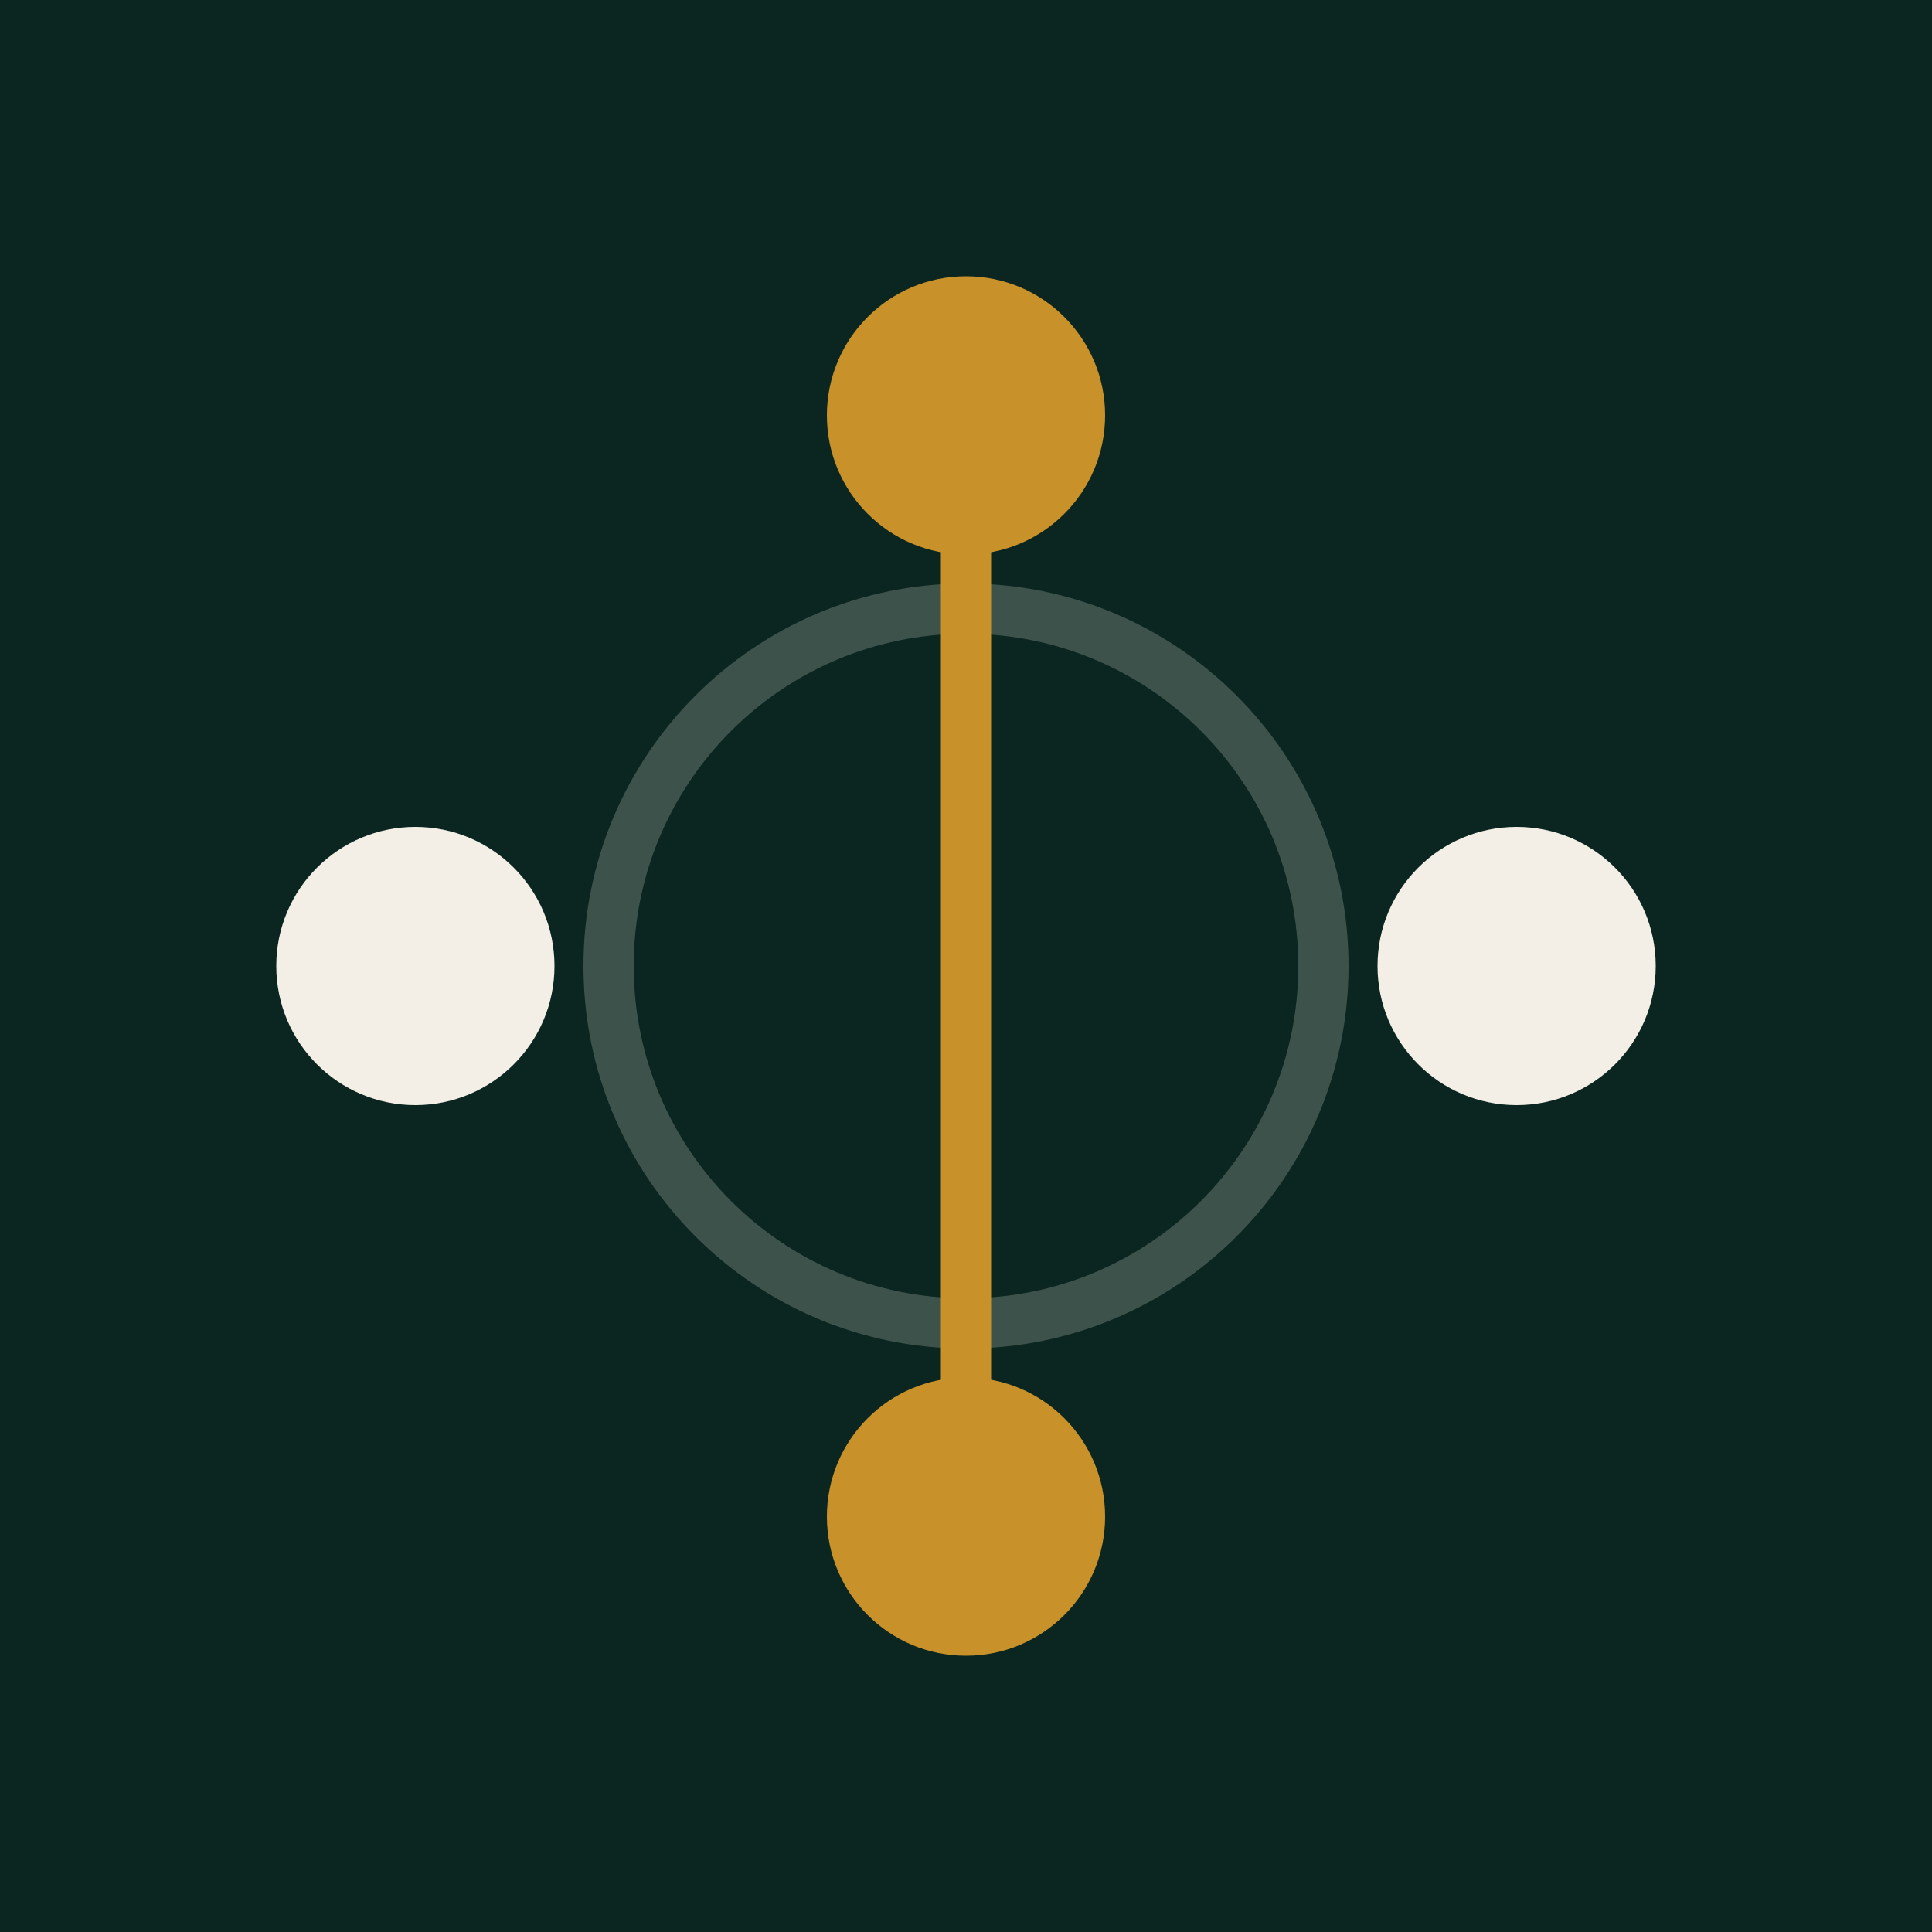
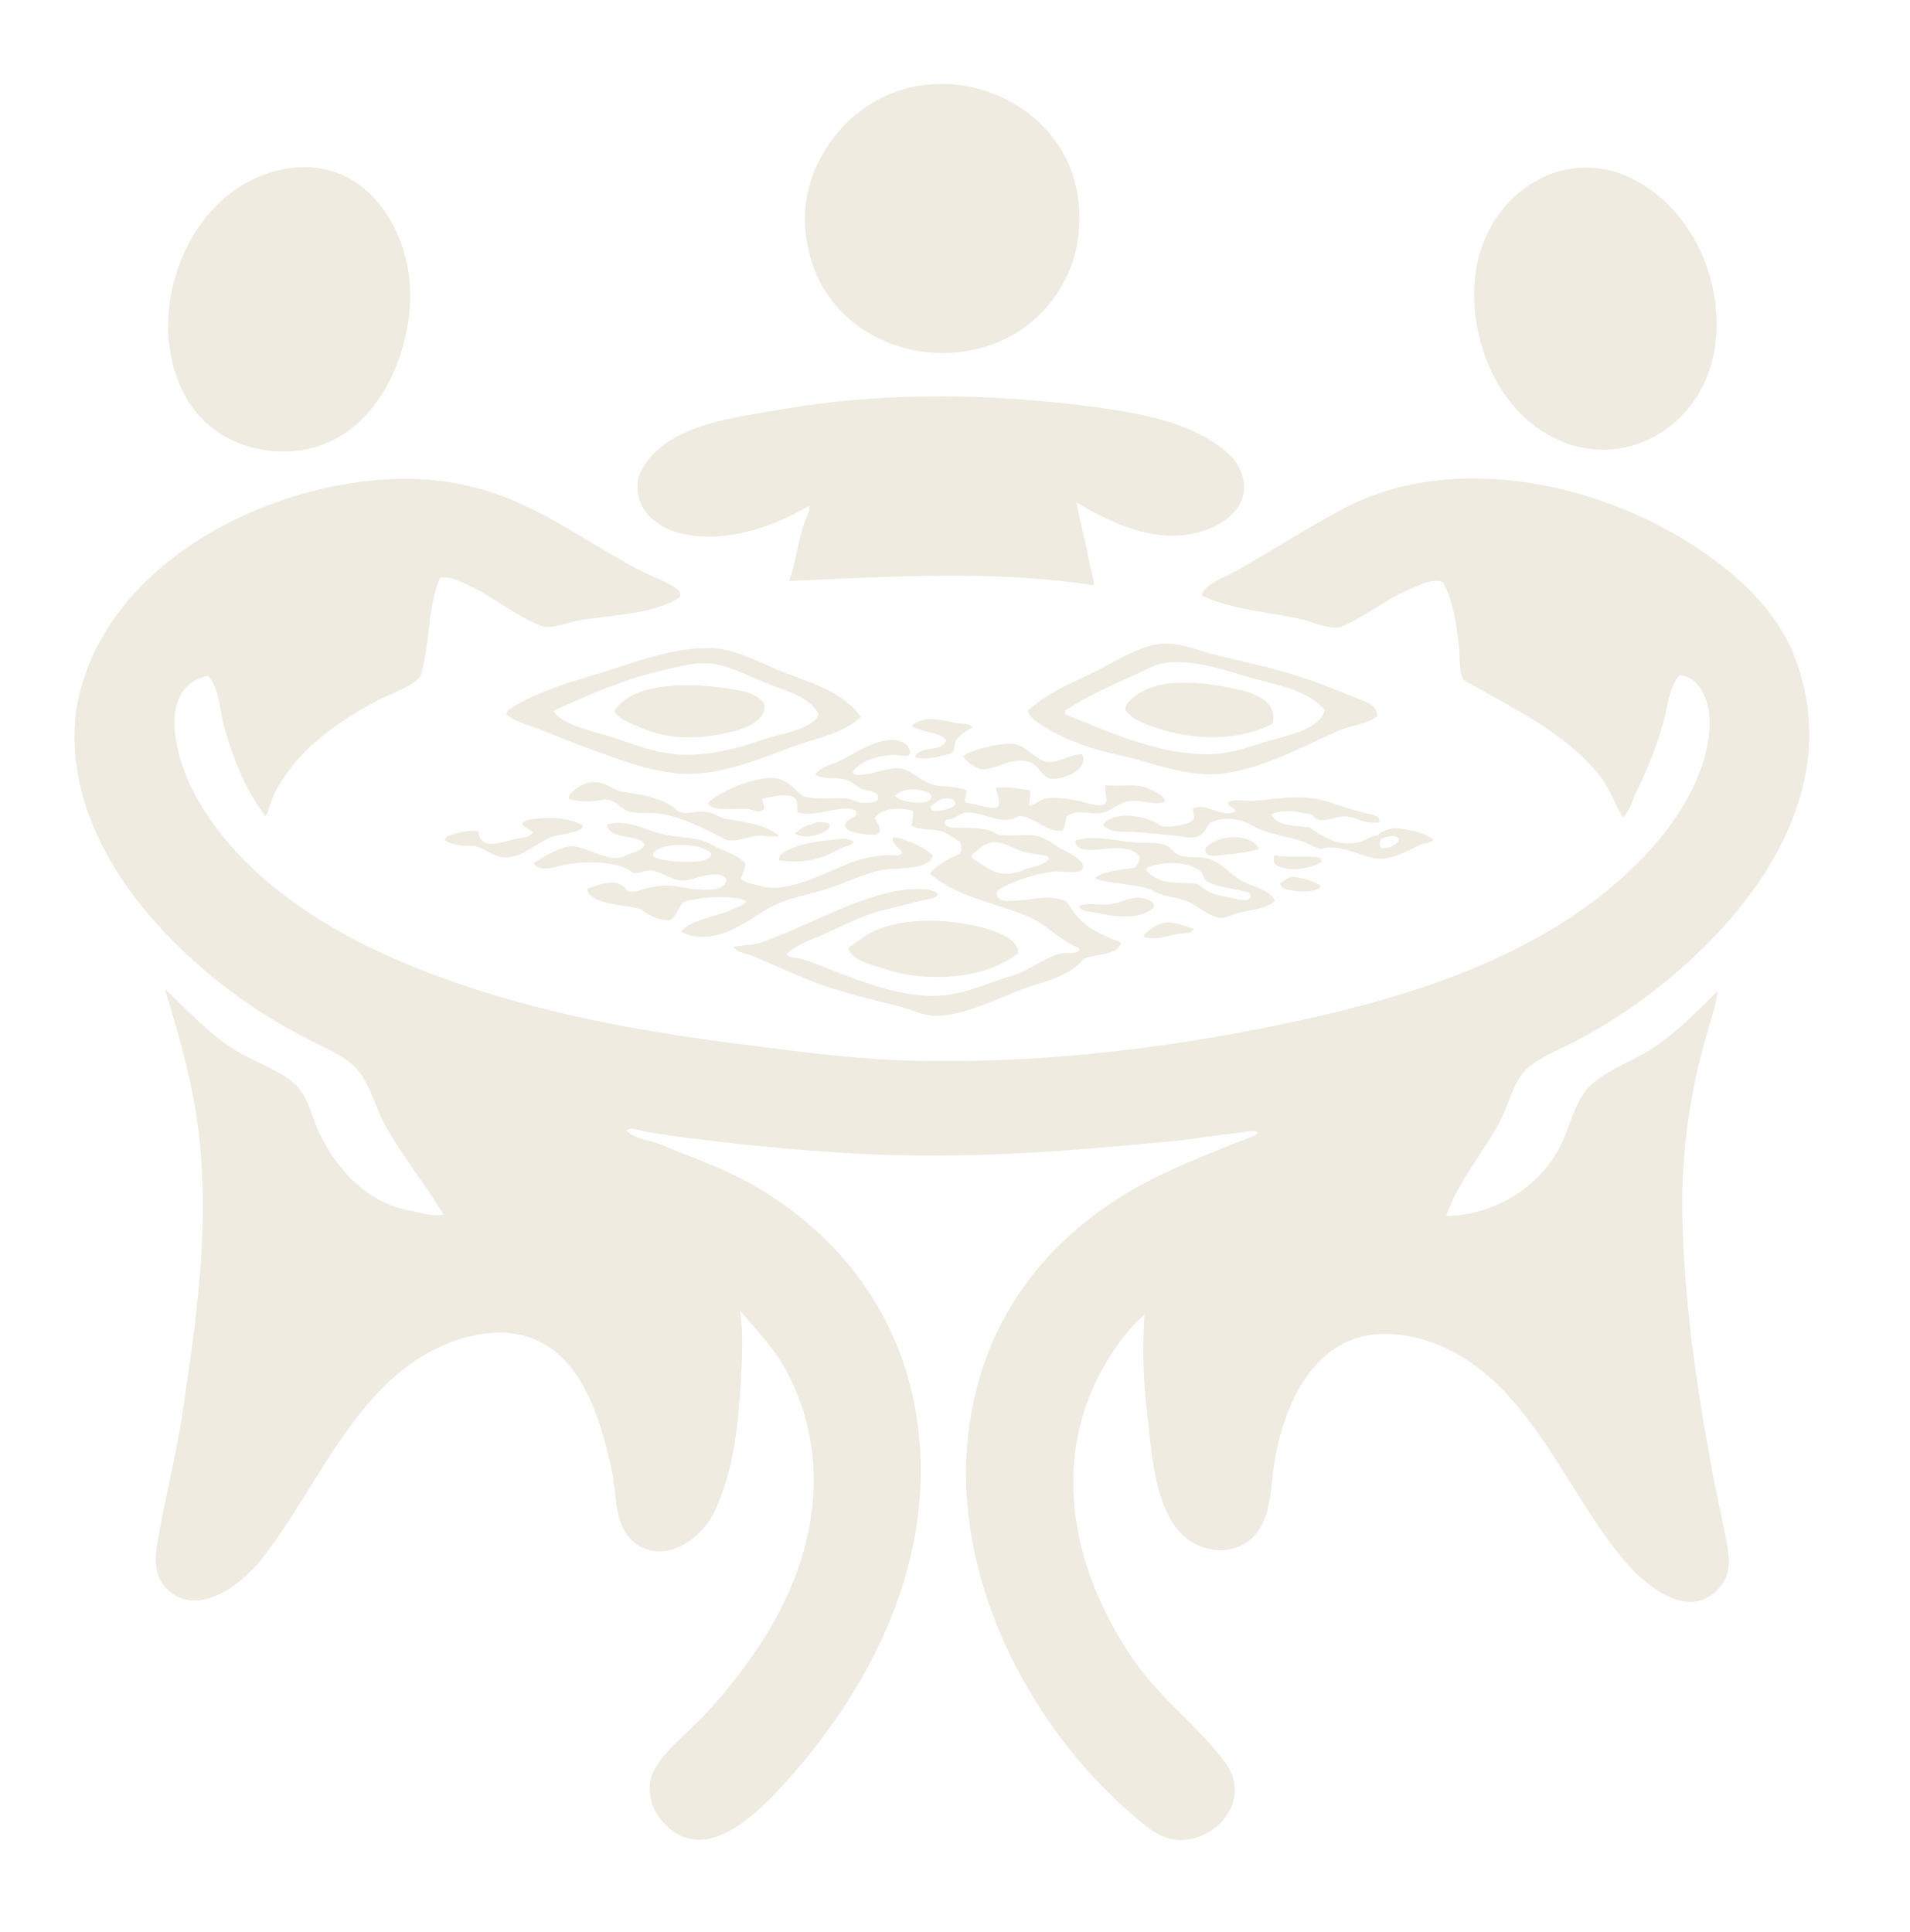
- <svg xmlns="http://www.w3.org/2000/svg" viewBox="0 0 240 240" width="240" height="240">
-   <rect width="240" height="240" fill="#0B2620" />
-   <circle cx="120.0" cy="120.0" r="44.4" fill="none" stroke="#F3EFE7" stroke-width="6.24" opacity=".22" />
-   <line x1="120.00" y1="51.60" x2="120.00" y2="188.40" stroke="#C8912A" stroke-width="6.24" stroke-linecap="round" />
-   <circle cx="120.00" cy="51.60" r="17.28" fill="#C8912A" />
-   <circle cx="188.40" cy="120.00" r="17.28" fill="#F3EFE7" />
-   <circle cx="120.00" cy="188.40" r="17.28" fill="#C8912A" />
-   <circle cx="51.60" cy="120.00" r="17.28" fill="#F3EFE7" />
+ <svg xmlns="http://www.w3.org/2000/svg" shape-rendering="geometricPrecision" viewBox="254.0 191.7 249.5 252.5">
+   <path d="M 263.94 284.60 C 266.93 265.88 288.16 254.86 305.70 254.29 C 309.77 254.16 313.82 254.69 317.72 255.89 C 324.82 258.07 330.86 262.67 337.37 266.12 C 338.85 266.90 340.48 267.45 341.91 268.32 C 342.47 268.67 343.17 269.07 342.81 269.77 C 339.18 272.13 333.52 272.03 329.34 272.85 C 328.04 273.10 325.99 274.01 324.69 273.50 C 321.42 272.23 318.44 269.69 315.21 268.19 C 314.25 267.75 312.47 266.85 311.46 267.25 C 309.81 271.41 310.22 275.97 308.92 280.14 C 307.58 281.60 305.12 282.30 303.40 283.21 C 300.16 284.91 296.72 287.13 294.10 289.69 C 292.40 291.34 290.91 293.37 289.82 295.46 C 289.61 295.86 288.9 298.36 288.68 298.36 C 286.03 294.88 284.54 291.01 283.31 286.80 C 282.71 284.75 282.72 281.60 281.15 280.02 C 274.18 281.60 277.15 291.16 279.31 295.25 C 285.26 306.47 297.20 313.78 308.67 318.32 C 321.86 323.55 335.93 326.27 349.95 328.06 C 357.54 329.02 365.12 330.10 372.77 330.31 C 389.26 330.75 405.71 328.88 421.83 325.5 C 439.13 321.87 457.71 316.07 469.88 302.49 C 473.66 298.28 477.20 292.33 477.39 286.53 C 477.48 283.95 476.51 280.33 473.48 279.91 C 472.24 281.20 471.96 283.63 471.54 285.32 C 470.70 288.67 469.45 291.86 467.92 294.95 C 467.36 296.07 466.99 297.71 466.04 298.53 C 464.92 296.60 464.27 294.56 462.81 292.8 C 458.17 287.22 451.40 284.13 445.26 280.58 C 444.59 279.54 444.80 277.76 444.67 276.54 C 444.39 273.87 443.92 270.13 442.53 267.80 C 441.18 267.24 439.62 268.12 438.35 268.64 C 435.15 269.96 432.44 272.28 429.29 273.60 C 427.99 274.14 425.44 272.95 424.12 272.65 C 419.76 271.67 415.18 271.43 411.07 269.57 C 411.05 268.18 414.14 267.09 415.26 266.46 C 419.88 263.85 424.37 260.99 429.03 258.44 C 443.18 250.67 462.18 254.53 475.17 262.93 C 480.69 266.50 486.11 271.27 488.51 277.57 C 495.48 295.81 482.01 312.67 468.01 322.77 C 465.50 324.57 462.81 326.21 460.10 327.67 C 457.95 328.82 455.34 329.72 453.52 331.37 C 451.87 332.87 451.17 335.88 450.19 337.85 C 448.11 342.08 444.41 346.15 442.98 350.62 C 448.99 350.54 454.82 347.11 457.69 341.86 C 459.00 339.46 459.64 336.00 461.44 333.96 C 463.45 331.69 467.20 330.46 469.74 328.83 C 472.99 326.74 475.67 323.96 478.39 321.26 C 478.62 321.16 477.88 323.95 477.78 324.28 C 477.11 326.48 476.49 328.63 475.96 330.87 C 474.47 337.16 473.70 343.79 473.82 350.26 C 474.02 361.93 475.77 373.56 477.93 385.02 C 478.46 387.81 479.13 390.59 479.64 393.39 C 479.97 395.15 480.17 397.12 479.07 398.67 C 475.26 403.99 469.27 399.23 466.31 395.74 C 457.94 385.93 453.18 370.31 439.36 366.61 C 437.87 366.21 436.29 366.02 434.76 366.04 C 426.20 366.16 422.22 374.26 420.71 381.69 C 420.05 384.94 420.31 389.50 418.12 392.17 C 415.44 395.42 410.42 394.73 407.90 391.65 C 404.69 387.73 404.43 380.92 403.86 376.07 C 403.36 371.84 403.27 367.77 403.54 363.54 C 401.45 365.23 399.61 367.91 398.28 370.23 C 390.97 382.93 394.32 397.52 402.35 408.97 C 405.78 413.85 410.71 417.40 414.16 422.17 C 417.04 426.15 414.27 430.90 409.89 431.98 C 406.68 432.77 404.59 431.15 402.26 429.14 C 399.39 426.65 396.73 423.99 394.32 421.03 C 382.83 406.92 376.45 387.57 382.64 369.77 C 386.26 359.38 393.94 351.42 403.57 346.31 C 406.68 344.66 409.96 343.30 413.21 341.97 C 414.55 341.43 415.89 340.92 417.22 340.39 C 417.26 340.37 418.53 339.93 418.31 339.69 C 417.96 339.32 416.19 339.74 415.71 339.78 C 412.95 340.03 410.21 340.55 407.44 340.82 C 396.47 341.87 385.59 342.81 374.55 342.73 C 364.71 342.65 354.84 341.78 345.08 340.57 C 342.79 340.28 340.49 340.00 338.22 339.56 C 337.57 339.43 336.23 338.93 335.89 339.48 C 336.83 340.54 339.05 340.74 340.33 341.28 C 344.36 342.96 348.57 344.38 352.37 346.55 C 366.31 354.54 374.36 367.94 374.31 384.08 C 374.26 399.21 366.81 413.26 356.94 424.31 C 353.14 428.57 345.82 436.18 340.37 429.53 C 338.88 427.71 338.35 425.08 339.52 422.96 C 341.01 420.27 343.77 418.25 345.86 416.04 C 349.03 412.71 351.91 408.98 354.31 405.05 C 360.68 394.60 362.69 382.26 356.90 371.14 C 355.28 368.01 352.90 365.58 350.68 362.97 C 351.15 365.92 350.97 369.02 350.81 372.00 C 350.49 377.78 349.86 384.12 347.29 389.40 C 345.54 392.98 340.62 396.31 336.88 393.29 C 334.13 391.06 334.62 386.88 333.92 383.75 C 332.22 376.08 329.27 366.37 319.91 365.88 C 318.45 365.81 316.92 365.98 315.50 366.33 C 301.32 369.77 296.22 385.41 288.01 395.68 C 285.42 398.92 279.61 403.28 275.72 399.28 C 273.88 397.38 274.31 394.68 274.73 392.33 C 275.67 387.05 277.02 381.82 277.82 376.51 C 279.60 364.66 281.35 352.56 280.06 340.57 C 279.33 333.77 277.53 327.42 275.53 320.93 C 278.47 323.68 281.08 326.62 284.52 328.81 C 287.00 330.39 290.63 331.53 292.71 333.56 C 294.3 335.10 294.80 337.93 295.77 339.88 C 298.14 344.68 302.01 348.91 307.48 349.90 C 308.61 350.10 310.88 350.82 311.92 350.41 C 309.51 346.36 306.48 342.72 304.21 338.53 C 302.95 336.19 302.20 332.84 300.23 331 C 298.70 329.57 296.59 328.73 294.75 327.78 C 292.00 326.35 289.29 324.85 286.73 323.09 C 274.45 314.68 261.98 300.64 263.94 284.60 Z" opacity="1" fill="#F0EBE0" fill-rule="evenodd" />
+   <path d="M 275.98 233.62 C 276.26 225.83 280.53 217.81 287.96 214.73 C 289.55 214.07 291.29 213.66 293.00 213.56 C 302.30 212.99 307.75 222.22 307.60 230.57 C 307.48 237.59 304.14 245.90 297.55 249.21 C 291.42 252.29 283.19 250.55 279.14 244.96 C 276.85 241.80 275.84 237.48 275.98 233.62 Z" opacity="1" fill="#F0EBE0" fill-rule="evenodd" />
+   <path d="M 312.46 300.98 C 313.68 300.56 315.21 300.11 316.51 300.33 C 316.69 302.95 319.54 301.75 321.42 301.33 C 322.07 301.19 323.38 301.16 323.61 300.41 C 323.19 300.09 322.40 299.87 322.22 299.36 C 322.68 298.75 323.67 298.74 324.4 298.66 C 326.39 298.46 328.25 298.65 330.07 299.49 C 330.63 300.43 326.92 300.79 326.15 301.07 C 324.11 301.82 322.28 303.82 320.02 303.77 C 318.30 303.73 317.16 302.32 315.69 302.25 C 314.43 302.21 313.12 302.25 312.08 301.49 C 312.21 301.32 312.33 301.15 312.46 300.98 Z" opacity="1.00" fill="#F0EBE0" fill-rule="evenodd" />
+   <path d="M 320.38 284.52 C 323.54 282.40 327.67 281.06 331.29 280.01 C 336.43 278.51 342.02 276.05 347.51 276.45 C 350.61 276.68 353.74 278.56 356.62 279.65 C 360.13 280.99 364.24 282.16 366.48 285.41 C 364.16 287.62 360.38 288.23 357.49 289.32 C 353.25 290.93 348.14 292.98 343.53 292.84 C 339.1 292.71 334.65 290.86 330.54 289.39 C 328.40 288.62 326.34 287.72 324.22 286.91 C 322.75 286.36 321.36 286.08 320.14 285.03 C 320.22 284.86 320.30 284.69 320.38 284.52 Z M 326.34 284.59 C 327.09 286.32 331.60 287.33 333.28 287.83 C 335.54 288.50 337.86 289.47 340.14 289.96 C 344.94 290.98 349.58 289.80 354.09 288.23 C 355.84 287.63 360.29 287.04 360.98 285.04 C 359.75 282.63 356.13 281.83 353.82 280.87 C 351.59 279.94 349.00 278.57 346.57 278.40 C 344.56 278.27 342.70 278.83 340.76 279.27 C 335.60 280.45 331.11 282.40 326.34 284.59 Z" opacity="1" fill="#F0EBE0" fill-rule="evenodd" />
+   <path d="M 323.73 304.48 C 325.26 303.58 326.79 302.55 328.58 302.28 C 330.73 302.30 333.79 304.70 335.80 303.50 C 336.13 303.30 338.88 302.62 338.02 301.79 C 336.92 300.73 333.58 301.46 333.30 299.46 C 335.88 298.69 338.15 300.12 340.53 300.70 C 343.14 301.34 345.28 300.90 347.67 302.47 C 349.04 303.00 350.34 303.50 351.45 304.54 C 351.32 305.29 351.01 305.87 350.82 306.58 C 351.36 307.12 352.66 307.27 353.39 307.49 C 356.80 308.54 361.88 305.73 365.05 304.49 C 366.52 303.92 368.40 303.51 369.98 303.44 C 370.60 303.41 371.23 303.67 371.80 303.30 C 372.04 303.15 371.57 302.77 371.38 302.55 C 370.58 301.82 370.00 300.69 371.80 301.32 C 373.14 301.78 374.88 302.48 375.88 303.50 C 375.5 305.40 371.25 305.13 369.86 305.32 C 367.14 305.68 364.71 307.03 362.13 307.85 C 359.18 308.78 356.15 309.16 353.55 310.94 C 350.28 313.03 346.78 315.29 342.99 313.49 C 344.17 311.82 347.85 311.50 349.69 310.54 C 350.28 310.23 351.24 310.11 351.50 309.44 C 349.70 308.64 345.03 308.89 343.25 309.64 C 342.59 310.34 342.40 311.50 341.50 311.95 C 340.01 312.00 338.94 311.41 337.76 310.57 C 336.16 309.92 330.93 310.01 330.73 307.87 C 332.40 307.24 334.86 306.32 335.86 308.05 C 336.54 308.53 337.89 307.94 338.66 307.75 C 340.45 307.33 341.83 307.35 343.61 307.75 C 344.81 307.94 348.99 308.58 348.91 306.54 C 347.75 305.23 344.89 306.62 343.49 306.78 C 341.95 306.95 340.51 305.60 339.02 305.46 C 338.13 305.38 337.51 306.04 336.61 305.73 C 334.72 304.11 330.08 304.25 327.69 304.74 C 326.45 304.99 324.44 305.82 323.73 304.48 Z M 339.40 303.13 C 339.37 303.29 339.35 303.46 339.33 303.62 C 340.50 304.37 343.84 304.42 345.23 304.28 C 345.79 304.22 347.29 303.91 346.83 303.11 C 345.32 301.86 340.71 301.68 339.40 303.13 Z" opacity="1" fill="#F0EBE0" fill-rule="evenodd" />
+   <path d="M 328.42 295.56 C 329.69 294.23 331.13 293.49 332.99 294.17 C 333.73 294.44 334.34 295 335.12 295.13 C 337.54 295.53 340.00 295.81 342.07 297.24 C 342.97 298.50 344.79 297.62 346.17 297.78 C 347.22 297.89 348.03 298.58 349.06 298.76 C 351.18 299.13 353.87 299.38 355.59 300.80 C 356.44 301.22 353.66 300.93 353.34 300.92 C 352.02 300.85 349.91 302.00 348.68 301.36 C 346.06 300.01 343.39 298.60 340.43 298.07 C 339.13 297.84 337.81 298.08 336.52 297.84 C 335.14 297.59 334.55 296.21 333.01 296.18 C 331.36 296.52 329.91 296.56 328.29 296.13 C 328.33 295.94 328.38 295.75 328.42 295.56 Z" opacity="1" fill="#F0EBE0" fill-rule="evenodd" />
+   <path d="M 334.28 284.61 C 336.90 280.54 344.94 281.05 349.11 281.69 C 350.92 281.96 352.59 282.15 353.88 283.62 C 354.25 285.92 351.25 286.96 349.46 287.38 C 345.41 288.32 341.40 288.48 337.52 286.72 C 336.48 286.25 334.79 285.70 334.28 284.61 Z" opacity="1" fill="#F0EBE0" fill-rule="evenodd" />
+   <path d="M 337.42 254.07 C 340.00 247.37 349.42 246.38 355.54 245.29 C 368.94 242.92 383.12 243.06 396.57 244.84 C 402.50 245.63 409.67 246.76 414.32 250.82 C 414.89 251.32 415.37 251.84 415.74 252.51 C 418.27 257.06 414.51 260.36 410.25 261.37 C 404.69 262.68 399.35 260.08 394.63 257.38 C 395.18 259.95 395.83 262.48 396.31 265.07 C 396.49 266.04 396.96 267.21 396.91 268.19 C 383.64 266.15 370.43 267.07 357.12 267.64 C 357.99 265.24 358.21 262.63 359.03 260.23 C 359.15 259.89 360.02 258.06 359.69 257.84 C 354.93 260.62 348.79 262.70 343.20 261.48 C 339.60 260.69 336.63 258.00 337.42 254.07 Z" opacity="1" fill="#F0EBE0" fill-rule="evenodd" />
+   <path d="M 346.52 296.61 C 348.32 294.92 353.49 292.78 355.95 293.56 C 357.40 294.02 357.93 295.16 359.13 295.84 C 360.84 296.21 362.66 295.97 364.39 296.04 C 365.21 296.07 365.90 296.56 366.72 296.63 C 367.14 296.66 368.95 296.66 368.77 295.87 C 368.57 294.99 367.27 295.10 366.65 294.83 C 365.80 294.47 365.24 293.73 364.3 293.54 C 362.89 293.24 361.99 293.68 360.53 292.96 C 361.03 291.98 362.76 291.60 363.75 291.13 C 365.88 290.12 370.18 286.99 372.57 289.13 C 372.72 289.51 373.14 290.05 372.72 290.42 C 372.49 290.62 370.93 290.30 370.55 290.34 C 368.77 290.51 366.55 291.02 365.44 292.57 C 365.48 293.08 366.15 293.00 366.55 292.97 C 368.09 292.87 369.54 292.15 371.11 292.10 C 372.87 292.05 374.11 293.67 375.70 294.18 C 377.14 294.65 378.94 294.34 380.32 295.00 C 380.33 295.59 379.83 296.12 380.22 296.64 C 381.25 296.62 383.46 297.59 384.32 297.17 C 384.92 296.88 384.16 295.01 384.08 294.69 C 385.60 294.45 387.02 294.77 388.52 294.98 C 388.73 295.63 388.48 296.32 388.45 296.99 C 389.25 296.92 389.65 296.38 390.38 296.15 C 391.62 295.75 393.31 296.11 394.58 296.28 C 395.54 296.41 398.51 297.72 398.59 296.24 C 398.54 295.91 398.33 294.58 398.46 294.38 C 398.51 294.31 399.89 294.37 400.04 294.37 C 401.47 294.38 402.89 294.17 404.21 294.83 C 404.76 295.11 406.53 295.79 406.13 296.56 C 404.60 296.95 403.06 296.19 401.54 296.40 C 400.16 296.58 399.24 297.72 397.94 297.96 C 396.34 298.25 394.91 297.33 393.37 298.38 C 393.24 299.06 393.19 299.64 392.86 300.25 C 390.91 300.63 389.08 298.34 387.15 298.35 C 384.84 299.70 382.93 297.94 380.50 297.89 C 379.25 297.86 378.86 298.88 377.68 298.81 C 377.07 299.49 377.79 299.78 378.45 299.87 C 380.21 299.96 382.79 299.69 384.28 300.73 C 386.06 301.16 387.71 300.62 389.40 300.94 C 390.85 301.21 391.95 302.33 393.26 302.94 C 393.76 303.18 396.29 304.55 395.31 305.42 C 394.71 305.95 392.38 305.50 391.6 305.61 C 389.38 305.92 386.35 306.79 384.45 308.01 C 384.36 308.16 384.26 308.30 384.17 308.45 C 384.42 309.74 385.76 309.43 386.89 309.39 C 389.03 309.3 391.38 308.53 393.39 309.56 C 395.27 312.73 397.08 313.54 400.46 314.86 C 400.22 316.67 396.72 316.34 395.6 317.06 C 393.53 319.53 389.99 320.01 387.14 321.15 C 383.9 322.44 379.64 324.51 376.09 324.45 C 374.52 324.43 372.91 323.58 371.39 323.20 C 367.41 322.20 363.21 321.24 359.40 319.67 C 357.09 318.71 354.81 317.68 352.51 316.70 C 351.73 316.37 350.26 316.17 349.81 315.44 C 351.01 315.20 352.22 315.28 353.39 314.88 C 358.99 312.97 364.17 309.82 369.96 308.39 C 371.50 308.01 373.40 307.80 374.97 307.94 C 375.29 307.96 376.36 308.15 376.48 308.54 C 376.62 309.02 375.31 309.23 375.03 309.28 C 373.27 309.60 371.56 310.17 369.81 310.55 C 366.91 311.19 364.46 312.53 361.78 313.75 C 360.11 314.50 358.14 315.04 356.83 316.36 C 357.02 316.98 358.01 316.83 358.53 316.98 C 359.95 317.36 361.53 318.03 362.90 318.57 C 367.10 320.21 372.45 322.19 377.02 321.81 C 380.31 321.54 383.24 320.09 386.34 319.18 C 388.54 318.53 390.71 316.67 392.89 316.26 C 393.46 316.15 395.19 316.51 395.00 315.60 C 392.62 314.73 390.91 312.62 388.54 311.58 C 384.41 309.78 378.92 308.93 375.55 305.92 C 375.98 304.95 378.38 303.73 379.38 303.28 C 379.77 302.71 379.65 302.38 379.45 301.74 C 378.52 301.18 377.72 300.46 376.60 300.25 C 375.45 300.04 374.16 300.18 373.10 299.62 C 373.19 298.95 373.37 298.33 373.26 297.66 C 371.82 297.23 369.22 297.21 368.29 298.60 C 368.61 299.26 369.52 300.32 368.53 300.79 C 367.72 300.88 363.72 300.61 364.52 299.23 C 364.75 298.85 365.51 298.55 365.84 298.25 C 366.27 297.33 364.71 297.33 364.14 297.38 C 362.56 297.53 359.57 298.48 358.19 297.85 C 358.13 297.37 358.31 296.50 357.96 296.11 C 357.07 295.13 354.73 295.93 353.62 296.06 C 353.59 296.45 353.91 297.16 353.83 297.43 C 353.42 298.05 352.49 297.61 351.91 297.47 C 350.68 297.19 346.90 297.99 346.52 296.61 Z M 370.97 295.67 C 371.30 296.51 375.41 297.13 375.70 295.93 C 375.87 295.25 374.70 295.08 374.31 294.99 C 373.12 294.73 371.87 294.85 370.97 295.67 Z M 375.60 297.11 C 375.58 297.87 376.35 297.70 376.90 297.62 C 377.59 297.55 379.60 297.06 378.50 296.18 C 377.15 295.74 376.62 296.34 375.60 297.11 Z M 380.88 303.54 C 381.12 304.12 381.74 304.27 382.25 304.64 C 384.39 306.18 385.79 306.25 388.15 305.24 C 388.81 304.96 391.20 304.68 391.01 303.67 C 389.94 303.27 388.79 303.38 387.70 303.02 C 386.31 302.55 385.06 301.64 383.53 301.80 C 382.41 302.11 381.73 302.78 380.88 303.54 Z" opacity="1.00" fill="#F0EBE0" fill-rule="evenodd" />
+   <path d="M 355.89 303.5 C 357.59 302.01 360.76 301.67 362.97 301.43 C 363.89 301.32 364.76 301.17 365.56 301.72 C 365.25 302.28 364.15 302.36 363.60 302.68 C 361.02 304.20 358.69 304.54 355.77 304.14 C 355.81 303.93 355.85 303.71 355.89 303.5 Z" opacity="1" fill="#F0EBE0" fill-rule="evenodd" />
+   <path d="M 357.91 300.62 C 358.51 300.20 358.59 299.93 359.32 299.67 C 359.78 299.51 360.21 299.31 360.68 299.18 C 361.02 299.08 362.79 299.06 362.34 299.85 C 361.78 300.86 358.63 301.46 357.91 300.62 Z" opacity="1" fill="#F0EBE0" fill-rule="evenodd" />
+   <path d="M 359.4 217.58 C 360.44 211.79 364.40 206.67 369.75 204.22 C 379.65 199.69 392.33 205.44 394.62 216.22 C 395.17 218.78 395.18 221.32 394.69 223.89 C 394.32 225.87 393.49 227.85 392.43 229.57 C 384.30 242.73 362.85 239.63 359.60 224.17 C 359.14 222.01 359.01 219.76 359.4 217.58 Z" opacity="1" fill="#F0EBE0" fill-rule="evenodd" />
+   <path d="M 364.85 315.54 C 366.04 314.83 366.96 313.94 368.25 313.37 C 372.32 311.58 377.51 311.80 381.74 312.77 C 383.09 313.08 387.30 314.21 387.00 316.31 C 382.63 319.74 375.04 320.09 369.96 318.44 C 368.50 317.96 365.14 317.33 364.85 315.54 Z" opacity="1" fill="#F0EBE0" fill-rule="evenodd" />
+   <path d="M 373.12 286.53 C 374.73 285.14 377.03 285.79 378.95 286.20 C 379.48 286.32 380.83 286.16 381.03 286.75 C 380.28 287.23 379.41 287.69 378.93 288.48 C 378.69 288.88 378.76 289.95 378.33 290.12 C 377.38 290.48 375.83 290.78 374.82 290.82 C 374.74 290.82 373.37 290.85 373.59 290.52 C 374.57 289.02 376.96 290.12 377.64 288.45 C 376.98 287.39 374.28 287.45 373.12 286.53 Z" opacity="1.00" fill="#F0EBE0" fill-rule="evenodd" />
+   <path d="M 379.85 290.52 C 381.03 289.61 385.45 288.53 386.92 289.02 C 388.23 289.46 389.37 290.93 390.67 291.23 C 392.22 291.58 393.82 290.20 395.38 290.27 C 396.44 292.35 392.62 293.79 391.08 293.44 C 390.03 292.96 389.62 291.70 388.56 291.31 C 386.31 290.47 384.37 292.31 382.23 292.24 C 381.25 291.97 380.38 291.39 379.85 290.52 Z" opacity="1" fill="#F0EBE0" fill-rule="evenodd" />
+   <path d="M 388.34 284.55 C 391.18 281.95 394.77 280.70 398.15 278.93 C 400.52 277.69 403.28 275.96 406.01 275.82 C 408.20 275.70 410.18 276.59 412.25 277.14 C 415.61 278.02 419.04 278.68 422.37 279.68 C 425.46 280.60 428.44 281.80 431.43 283.01 C 432.58 283.47 434.02 283.86 433.96 285.34 C 432.59 286.34 430.42 286.52 428.85 287.22 C 423.86 289.44 417.46 292.96 411.89 292.9 C 407.81 292.86 403.99 291.17 400.03 290.34 C 396.91 289.68 393.39 288.51 390.63 286.8 C 389.90 286.35 388.30 285.40 388.34 284.55 Z M 393.22 284.54 C 393.20 284.71 393.19 284.88 393.18 285.05 C 399.16 287.49 405.94 290.55 412.57 290.25 C 414.95 290.14 417.28 289.29 419.54 288.60 C 421.67 287.94 426.53 287.13 427.10 284.47 C 424.95 281.97 421.06 281.26 418.04 280.44 C 414.51 279.47 410.72 278.03 407.01 278.25 C 405.20 278.35 403.57 279.31 401.95 280.04 C 398.86 281.44 396.05 282.69 393.22 284.54 Z" opacity="1" fill="#F0EBE0" fill-rule="evenodd" />
+   <path d="M 394.50 301.55 C 397.22 300.70 400.47 301.82 403.29 301.86 C 404.51 301.87 405.78 301.74 406.84 302.47 C 408.57 304.56 410.22 303.14 412.44 304.12 C 414.10 304.86 415.29 306.52 417.01 307.20 C 418.13 307.66 420.15 308.20 420.57 309.45 C 419.44 310.62 416.87 310.62 415.37 311.16 C 414.58 311.44 413.81 311.85 412.96 311.58 C 411.48 311.12 410.29 309.92 408.80 309.39 C 407.19 308.82 405.88 308.90 404.42 308.01 C 402.07 307.06 399.45 307.39 397.04 306.49 C 398.14 305.48 400.72 305.36 402.22 305.11 C 402.64 304.70 402.97 304.28 402.90 303.66 C 401.76 301.96 398.52 302.70 396.87 302.78 C 395.92 302.83 394.54 302.75 394.50 301.55 Z M 403.96 305.05 C 403.89 305.18 403.82 305.31 403.75 305.45 C 405.90 307.64 407.87 306.80 410.58 307.26 C 412.24 308.86 413.52 308.63 415.65 309.24 C 416.27 309.41 418.01 309.51 417.23 308.38 C 415.64 307.83 413.03 307.77 411.63 306.82 C 411.23 306.54 411.28 306.01 410.94 305.66 C 409.23 304.14 405.95 304.31 403.96 305.05 Z" opacity="1" fill="#F0EBE0" fill-rule="evenodd" />
+   <path d="M 395.00 310.10 C 396.22 309.60 397.69 310.05 398.99 309.9 C 400.25 309.76 401.42 309.02 402.69 309.02 C 403.45 309.02 404.94 309.33 404.74 310.31 C 402.99 312.05 399.20 311.46 397.06 310.96 C 396.26 310.77 395.37 310.96 395.00 310.10 Z" opacity="1.00" fill="#F0EBE0" fill-rule="evenodd" />
+   <path d="M 433.97 300.87 C 434.44 301.11 434.30 300.93 434.47 301.34 C 433.16 304.14 438.84 301.27 435.99 300.96 C 436.15 300.61 436.32 300.27 436.52 299.94 C 437.92 300.1 440.25 300.49 441.30 301.46 C 440.9 301.90 440.16 301.87 439.63 302.10 C 437.75 302.93 435.67 304.28 433.53 303.86 C 431.68 303.50 428.72 301.96 426.85 302.62 C 426.14 302.77 425.07 301.96 424.38 301.73 C 421.90 300.90 419.56 300.76 417.25 299.41 C 415.75 298.61 413.56 298.41 412.05 299.30 C 411.66 299.93 411.30 300.72 410.56 301.00 C 409.51 301.40 408.52 300.98 407.46 300.9 C 405.63 300.76 403.80 300.51 401.96 300.42 C 400.43 300.35 399.34 300.64 398.11 299.54 C 399.46 297.50 403.99 298.32 405.67 299.62 C 406.44 299.96 409.73 299.50 410.04 298.65 C 410.03 298.22 409.87 297.87 409.87 297.42 C 411.06 296.52 413.29 298.24 414.75 297.96 C 416.62 297.61 413.86 297.06 414.62 296.48 C 415.15 296.07 417.11 296.44 417.78 296.38 C 421.40 296.07 424.43 295.36 428.01 296.64 C 429.77 297.26 431.35 297.72 433.14 298.14 C 433.54 298.23 434.34 298.42 434.25 299.03 C 434.21 299.31 433.70 299.18 433.42 299.20 C 432.23 299.27 431.17 298.56 430.02 298.40 C 428.57 298.19 426.43 299.72 425.51 298.22 C 423.71 297.74 421.93 297.43 420.14 298.10 C 420.74 299.82 423.62 299.55 425.06 299.84 C 427.14 301.16 428.55 302.18 431.14 301.87 C 432.20 301.74 432.93 300.99 433.97 300.87 Z" opacity="1.00" fill="#F0EBE0" fill-rule="evenodd" />
+   <path d="M 401.43 283.48 C 404.77 279.76 411.75 280.89 416.10 281.88 C 418.23 282.37 420.99 283.59 420.27 286.28 C 415.96 288.60 410.06 288.43 405.52 286.97 C 403.89 286.45 402.05 285.89 401.01 284.48 C 401.17 283.75 401.02 284.09 401.43 283.48 Z" opacity="1" fill="#F0EBE0" fill-rule="evenodd" />
+   <path d="M 403.44 314.16 C 403.44 314.07 403.45 313.98 403.45 313.89 C 405.85 311.63 407.08 312.08 409.98 313.11 C 409.73 313.69 408.99 313.65 408.44 313.70 C 406.76 313.86 405.12 314.70 403.44 314.16 Z" opacity="1" fill="#F0EBE0" fill-rule="evenodd" />
+   <path d="M 411.47 302.56 C 412.95 300.86 417.24 300.36 418.54 302.65 C 416.78 303.22 414.32 303.37 412.48 303.58 C 411.72 303.46 411.51 303.37 411.47 302.56 Z" opacity="1" fill="#F0EBE0" fill-rule="evenodd" />
+   <path d="M 420.51 303.48 C 422.28 303.81 423.70 303.55 425.46 303.68 C 426.01 303.72 426.83 303.67 426.68 304.38 C 425.46 305.10 423.22 305.53 421.87 305.17 C 420.80 304.94 420.18 304.66 420.51 303.48 Z" opacity="1.00" fill="#F0EBE0" fill-rule="evenodd" />
+   <path d="M 421.17 307.21 C 421.21 307.22 422.32 306.28 422.84 306.30 C 423.69 306.33 425.16 306.73 425.91 307.08 C 425.97 307.10 426.80 307.39 426.41 307.73 C 425.54 308.52 422.63 308.18 421.64 307.78 C 421.42 307.68 421.42 307.24 421.17 307.21 Z" opacity="1.00" fill="#F0EBE0" fill-rule="evenodd" />
+   <path d="M 436.52 299.94 C 436.32 300.27 436.15 300.61 435.99 300.96 C 435.44 301.00 434.98 301.12 434.47 301.34 C 434.30 300.93 434.44 301.11 433.97 300.87 C 434.67 300.24 435.60 299.96 436.52 299.94 Z" opacity="1" fill="#F0EBE0" fill-rule="evenodd" />
+   <path d="M 446.93 226.59 C 448.69 216.68 458.82 210.24 468.03 215.45 C 475.54 219.69 479.40 229.06 478.03 237.41 C 476.27 248.09 465.02 254.11 455.56 248.09 C 448.75 243.76 445.56 234.33 446.93 226.59 Z" opacity="1" fill="#F0EBE0" fill-rule="evenodd" />
</svg>
